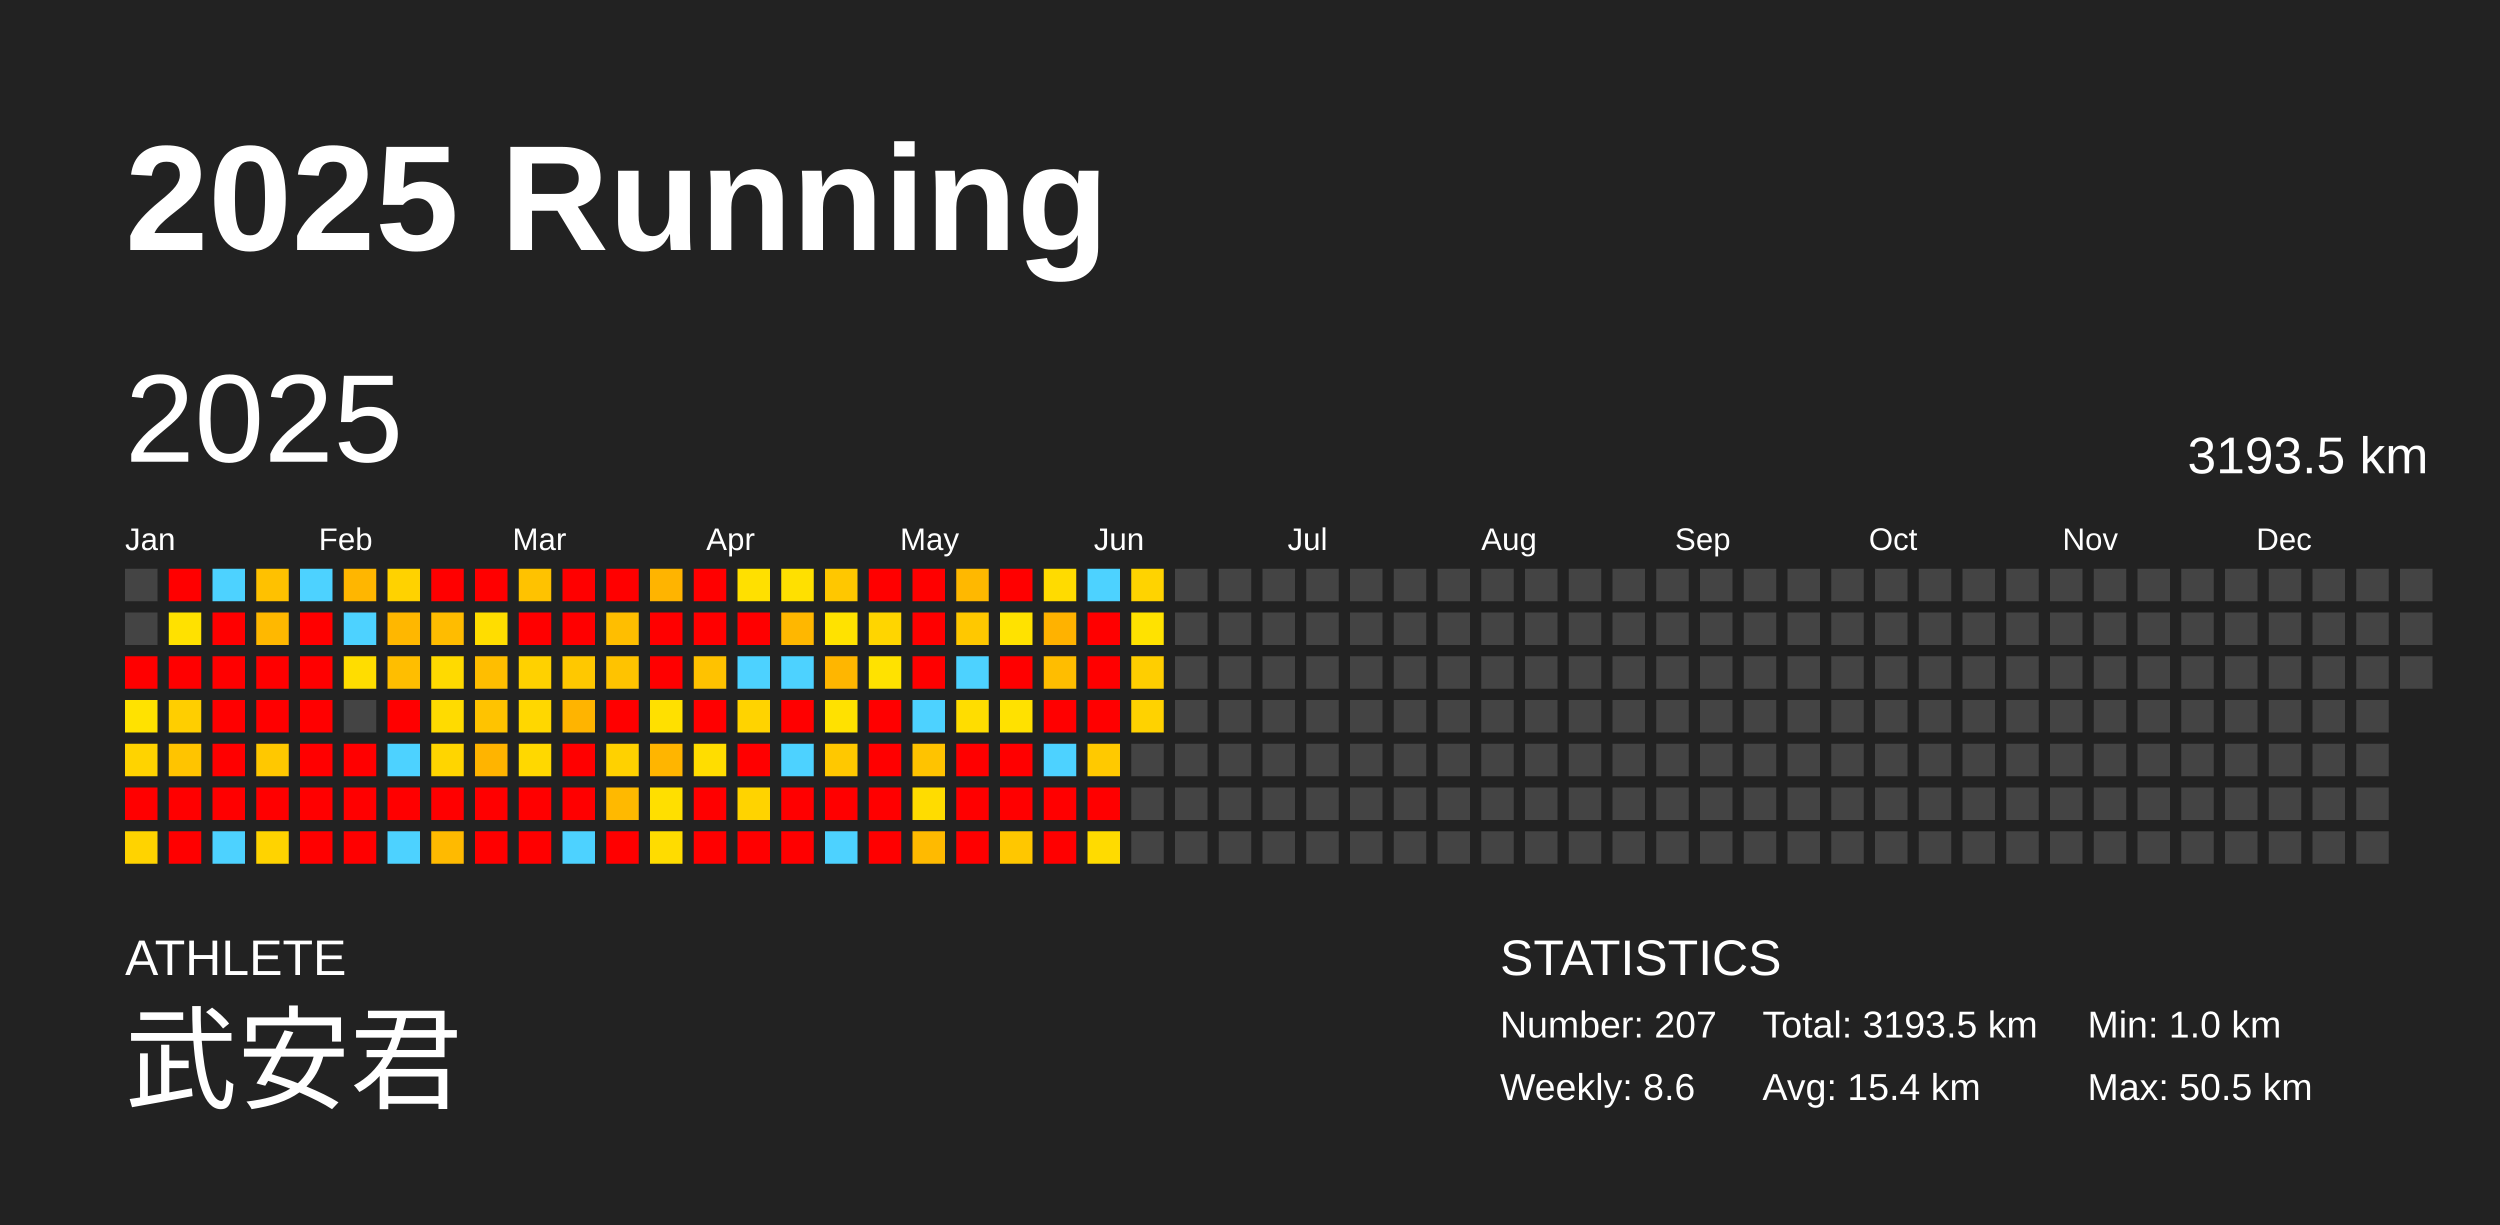
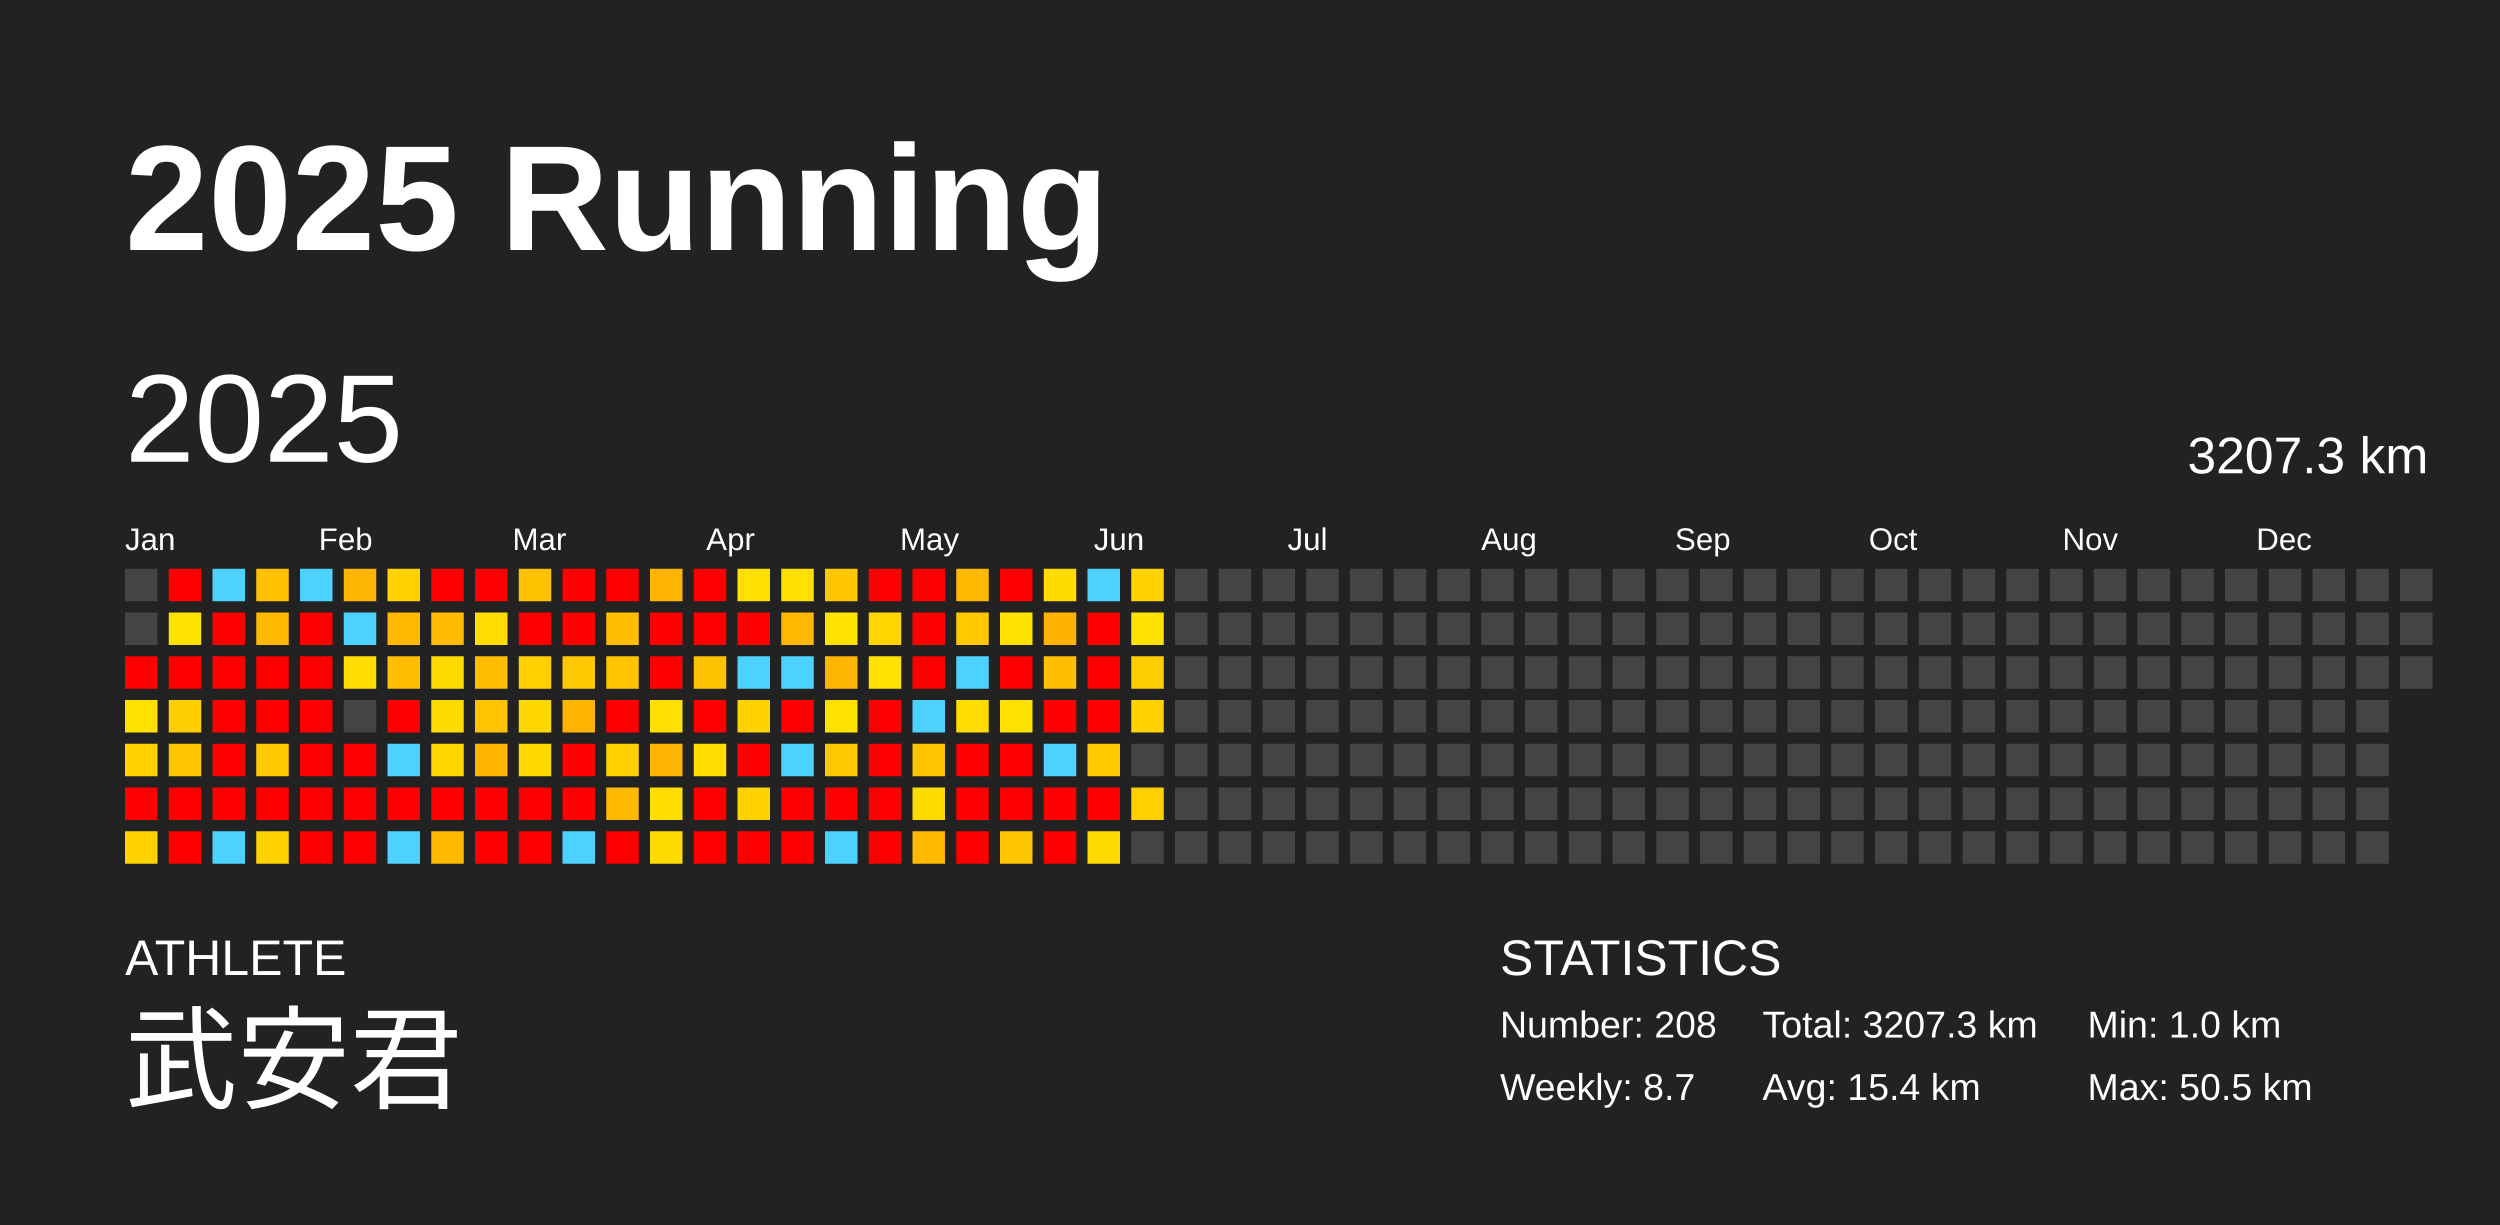
<svg xmlns="http://www.w3.org/2000/svg" baseProfile="full" height="98mm" version="1.1" viewBox="0,0,200,98" width="200mm">
  <defs />
  <rect fill="#222222" height="98" width="200" x="0" y="0" />
  <text fill="#FFFFFF" style="font-size:12px; font-family:Arial; font-weight:bold;" x="10" y="20">2025 Running</text>
  <text fill="#FFFFFF" style="font-size:4px; font-family:Arial" x="10" y="78">ATHLETE</text>
  <text fill="#FFFFFF" style="font-size:9px; font-family:Arial" x="10" y="88">武安君</text>
  <text fill="#FFFFFF" style="font-size:4px; font-family:Arial" x="120" y="78">STATISTICS</text>
-   <text fill="#FFFFFF" style="font-size:3px; font-family:Arial" x="120" y="83">Number: 207</text>
-   <text fill="#FFFFFF" style="font-size:3px; font-family:Arial" x="120" y="88">Weekly: 8.6</text>
-   <text fill="#FFFFFF" style="font-size:3px; font-family:Arial" x="141" y="83">Total: 3193.5 km</text>
+   <text fill="#FFFFFF" style="font-size:3px; font-family:Arial" x="120" y="83">Number: 208</text>
+   <text fill="#FFFFFF" style="font-size:3px; font-family:Arial" x="120" y="88">Weekly: 8.7</text>
+   <text fill="#FFFFFF" style="font-size:3px; font-family:Arial" x="141" y="83">Total: 3207.3 km</text>
  <text fill="#FFFFFF" style="font-size:3px; font-family:Arial" x="141" y="88">Avg: 15.4 km</text>
  <text fill="#FFFFFF" style="font-size:3px; font-family:Arial" x="167" y="83">Min: 1.0 km</text>
  <text fill="#FFFFFF" style="font-size:3px; font-family:Arial" x="167" y="88">Max: 50.5 km</text>
  <text dominant-baseline="hanging" fill="#FFFFFF" style="font-size:10.0px; font-family:Arial;" x="10" y="30">2025</text>
-   <text dominant-baseline="hanging" fill="#FFFFFF" style="font-size:4.125px; font-family:Arial;" x="175" y="35">3193.5 km</text>
+   <text dominant-baseline="hanging" fill="#FFFFFF" style="font-size:4.125px; font-family:Arial;" x="175" y="35">3207.3 km</text>
  <text fill="#FFFFFF" style="font-size:2.5px; font-family:Arial" x="10.0" y="44">Jan</text>
  <text fill="#FFFFFF" style="font-size:2.5px; font-family:Arial" x="25.5" y="44">Feb</text>
  <text fill="#FFFFFF" style="font-size:2.5px; font-family:Arial" x="41.0" y="44">Mar</text>
  <text fill="#FFFFFF" style="font-size:2.5px; font-family:Arial" x="56.5" y="44">Apr</text>
  <text fill="#FFFFFF" style="font-size:2.5px; font-family:Arial" x="72.0" y="44">May</text>
  <text fill="#FFFFFF" style="font-size:2.5px; font-family:Arial" x="87.5" y="44">Jun</text>
  <text fill="#FFFFFF" style="font-size:2.5px; font-family:Arial" x="103.0" y="44">Jul</text>
  <text fill="#FFFFFF" style="font-size:2.5px; font-family:Arial" x="118.5" y="44">Aug</text>
  <text fill="#FFFFFF" style="font-size:2.5px; font-family:Arial" x="134.0" y="44">Sep</text>
  <text fill="#FFFFFF" style="font-size:2.5px; font-family:Arial" x="149.5" y="44">Oct</text>
  <text fill="#FFFFFF" style="font-size:2.5px; font-family:Arial" x="165.0" y="44">Nov</text>
  <text fill="#FFFFFF" style="font-size:2.5px; font-family:Arial" x="180.5" y="44">Dec</text>
  <rect fill="#444444" height="2.6" width="2.6" x="10.0" y="45.5" />
  <rect fill="#444444" height="2.6" width="2.6" x="10.0" y="49.0" />
  <rect fill="red" height="2.6" width="2.6" x="10.0" y="52.5" />
  <rect fill="#ffe200" height="2.6" width="2.6" x="10.0" y="56.0" />
  <rect fill="#ffd300" height="2.6" width="2.6" x="10.0" y="59.5" />
  <rect fill="red" height="2.6" width="2.6" x="10.0" y="63.0" />
  <rect fill="#ffd300" height="2.6" width="2.6" x="10.0" y="66.5" />
  <rect fill="red" height="2.6" width="2.6" x="13.5" y="45.5" />
  <rect fill="#ffe100" height="2.6" width="2.6" x="13.5" y="49.0" />
  <rect fill="red" height="2.6" width="2.6" x="13.5" y="52.5" />
  <rect fill="#ffce00" height="2.6" width="2.6" x="13.5" y="56.0" />
  <rect fill="#ffc400" height="2.6" width="2.6" x="13.5" y="59.5" />
  <rect fill="red" height="2.6" width="2.6" x="13.5" y="63.0" />
  <rect fill="red" height="2.6" width="2.6" x="13.5" y="66.5" />
  <rect fill="#4dd2ff" height="2.6" width="2.6" x="17.0" y="45.5" />
  <rect fill="red" height="2.6" width="2.6" x="17.0" y="49.0" />
  <rect fill="red" height="2.6" width="2.6" x="17.0" y="52.5" />
  <rect fill="red" height="2.6" width="2.6" x="17.0" y="56.0" />
  <rect fill="red" height="2.6" width="2.6" x="17.0" y="59.5" />
  <rect fill="red" height="2.6" width="2.6" x="17.0" y="63.0" />
  <rect fill="#4dd2ff" height="2.6" width="2.6" x="17.0" y="66.5" />
  <rect fill="#ffc100" height="2.6" width="2.6" x="20.5" y="45.5" />
  <rect fill="#ffb800" height="2.6" width="2.6" x="20.5" y="49.0" />
  <rect fill="red" height="2.6" width="2.6" x="20.5" y="52.5" />
  <rect fill="red" height="2.6" width="2.6" x="20.5" y="56.0" />
  <rect fill="#ffc800" height="2.6" width="2.6" x="20.5" y="59.5" />
  <rect fill="red" height="2.6" width="2.6" x="20.5" y="63.0" />
  <rect fill="#ffd300" height="2.6" width="2.6" x="20.5" y="66.5" />
  <rect fill="#4dd2ff" height="2.6" width="2.6" x="24.0" y="45.5" />
  <rect fill="red" height="2.6" width="2.6" x="24.0" y="49.0" />
  <rect fill="red" height="2.6" width="2.6" x="24.0" y="52.5" />
  <rect fill="red" height="2.6" width="2.6" x="24.0" y="56.0" />
  <rect fill="red" height="2.6" width="2.6" x="24.0" y="59.5" />
  <rect fill="red" height="2.6" width="2.6" x="24.0" y="63.0" />
  <rect fill="red" height="2.6" width="2.6" x="24.0" y="66.5" />
  <rect fill="#ffb600" height="2.6" width="2.6" x="27.5" y="45.5" />
  <rect fill="#4dd2ff" height="2.6" width="2.6" x="27.5" y="49.0" />
  <rect fill="#ffdd00" height="2.6" width="2.6" x="27.5" y="52.5" />
  <rect fill="#444444" height="2.6" width="2.6" x="27.5" y="56.0" />
  <rect fill="red" height="2.6" width="2.6" x="27.5" y="59.5" />
  <rect fill="red" height="2.6" width="2.6" x="27.5" y="63.0" />
  <rect fill="red" height="2.6" width="2.6" x="27.5" y="66.5" />
  <rect fill="#ffd200" height="2.6" width="2.6" x="31.0" y="45.5" />
  <rect fill="#ffb700" height="2.6" width="2.6" x="31.0" y="49.0" />
  <rect fill="#ffbe00" height="2.6" width="2.6" x="31.0" y="52.5" />
  <rect fill="red" height="2.6" width="2.6" x="31.0" y="56.0" />
  <rect fill="#4dd2ff" height="2.6" width="2.6" x="31.0" y="59.5" />
  <rect fill="red" height="2.6" width="2.6" x="31.0" y="63.0" />
  <rect fill="#4dd2ff" height="2.6" width="2.6" x="31.0" y="66.5" />
  <rect fill="red" height="2.6" width="2.6" x="34.5" y="45.5" />
  <rect fill="#ffbc00" height="2.6" width="2.6" x="34.5" y="49.0" />
  <rect fill="#ffda00" height="2.6" width="2.6" x="34.5" y="52.5" />
  <rect fill="#ffdb00" height="2.6" width="2.6" x="34.5" y="56.0" />
  <rect fill="#ffd500" height="2.6" width="2.6" x="34.5" y="59.5" />
  <rect fill="red" height="2.6" width="2.6" x="34.5" y="63.0" />
  <rect fill="#ffba00" height="2.6" width="2.6" x="34.5" y="66.5" />
  <rect fill="red" height="2.6" width="2.6" x="38.0" y="45.5" />
  <rect fill="#ffdd00" height="2.6" width="2.6" x="38.0" y="49.0" />
  <rect fill="#ffbe00" height="2.6" width="2.6" x="38.0" y="52.5" />
  <rect fill="#ffc300" height="2.6" width="2.6" x="38.0" y="56.0" />
  <rect fill="#ffb400" height="2.6" width="2.6" x="38.0" y="59.5" />
  <rect fill="red" height="2.6" width="2.6" x="38.0" y="63.0" />
  <rect fill="red" height="2.6" width="2.6" x="38.0" y="66.5" />
  <rect fill="#ffc200" height="2.6" width="2.6" x="41.5" y="45.5" />
  <rect fill="red" height="2.6" width="2.6" x="41.5" y="49.0" />
  <rect fill="#ffd100" height="2.6" width="2.6" x="41.5" y="52.5" />
  <rect fill="#ffd700" height="2.6" width="2.6" x="41.5" y="56.0" />
  <rect fill="#ffd800" height="2.6" width="2.6" x="41.5" y="59.5" />
  <rect fill="red" height="2.6" width="2.6" x="41.5" y="63.0" />
  <rect fill="red" height="2.6" width="2.6" x="41.5" y="66.5" />
  <rect fill="red" height="2.6" width="2.6" x="45.0" y="45.5" />
  <rect fill="red" height="2.6" width="2.6" x="45.0" y="49.0" />
  <rect fill="#ffc800" height="2.6" width="2.6" x="45.0" y="52.5" />
  <rect fill="#ffb400" height="2.6" width="2.6" x="45.0" y="56.0" />
  <rect fill="red" height="2.6" width="2.6" x="45.0" y="59.5" />
  <rect fill="red" height="2.6" width="2.6" x="45.0" y="63.0" />
  <rect fill="#4dd2ff" height="2.6" width="2.6" x="45.0" y="66.5" />
  <rect fill="red" height="2.6" width="2.6" x="48.5" y="45.5" />
  <rect fill="#ffbe00" height="2.6" width="2.6" x="48.5" y="49.0" />
  <rect fill="#ffc300" height="2.6" width="2.6" x="48.5" y="52.5" />
  <rect fill="red" height="2.6" width="2.6" x="48.5" y="56.0" />
  <rect fill="#ffd100" height="2.6" width="2.6" x="48.5" y="59.5" />
  <rect fill="#ffb900" height="2.6" width="2.6" x="48.5" y="63.0" />
  <rect fill="red" height="2.6" width="2.6" x="48.5" y="66.5" />
  <rect fill="#ffb400" height="2.6" width="2.6" x="52.0" y="45.5" />
  <rect fill="red" height="2.6" width="2.6" x="52.0" y="49.0" />
  <rect fill="red" height="2.6" width="2.6" x="52.0" y="52.5" />
  <rect fill="#ffe000" height="2.6" width="2.6" x="52.0" y="56.0" />
  <rect fill="#ffb500" height="2.6" width="2.6" x="52.0" y="59.5" />
  <rect fill="#ffdf00" height="2.6" width="2.6" x="52.0" y="63.0" />
  <rect fill="#ffdc00" height="2.6" width="2.6" x="52.0" y="66.5" />
  <rect fill="red" height="2.6" width="2.6" x="55.5" y="45.5" />
  <rect fill="red" height="2.6" width="2.6" x="55.5" y="49.0" />
  <rect fill="#ffc200" height="2.6" width="2.6" x="55.5" y="52.5" />
  <rect fill="red" height="2.6" width="2.6" x="55.5" y="56.0" />
  <rect fill="#ffdd00" height="2.6" width="2.6" x="55.5" y="59.5" />
  <rect fill="red" height="2.6" width="2.6" x="55.5" y="63.0" />
  <rect fill="red" height="2.6" width="2.6" x="55.5" y="66.5" />
  <rect fill="#ffe000" height="2.6" width="2.6" x="59.0" y="45.5" />
  <rect fill="red" height="2.6" width="2.6" x="59.0" y="49.0" />
  <rect fill="#4dd2ff" height="2.6" width="2.6" x="59.0" y="52.5" />
  <rect fill="#ffd300" height="2.6" width="2.6" x="59.0" y="56.0" />
  <rect fill="red" height="2.6" width="2.6" x="59.0" y="59.5" />
  <rect fill="#ffd300" height="2.6" width="2.6" x="59.0" y="63.0" />
  <rect fill="red" height="2.6" width="2.6" x="59.0" y="66.5" />
  <rect fill="#ffe000" height="2.6" width="2.6" x="62.5" y="45.5" />
  <rect fill="#ffb700" height="2.6" width="2.6" x="62.5" y="49.0" />
  <rect fill="#4dd2ff" height="2.6" width="2.6" x="62.5" y="52.5" />
  <rect fill="red" height="2.6" width="2.6" x="62.5" y="56.0" />
  <rect fill="#4dd2ff" height="2.6" width="2.6" x="62.5" y="59.5" />
  <rect fill="red" height="2.6" width="2.6" x="62.5" y="63.0" />
  <rect fill="red" height="2.6" width="2.6" x="62.5" y="66.5" />
  <rect fill="#ffc700" height="2.6" width="2.6" x="66.0" y="45.5" />
  <rect fill="#ffe200" height="2.6" width="2.6" x="66.0" y="49.0" />
  <rect fill="#ffb600" height="2.6" width="2.6" x="66.0" y="52.5" />
  <rect fill="#ffe100" height="2.6" width="2.6" x="66.0" y="56.0" />
  <rect fill="#ffc800" height="2.6" width="2.6" x="66.0" y="59.5" />
  <rect fill="red" height="2.6" width="2.6" x="66.0" y="63.0" />
  <rect fill="#4dd2ff" height="2.6" width="2.6" x="66.0" y="66.5" />
  <rect fill="red" height="2.6" width="2.6" x="69.5" y="45.5" />
  <rect fill="#ffd500" height="2.6" width="2.6" x="69.5" y="49.0" />
  <rect fill="#ffe200" height="2.6" width="2.6" x="69.5" y="52.5" />
  <rect fill="red" height="2.6" width="2.6" x="69.5" y="56.0" />
  <rect fill="red" height="2.6" width="2.6" x="69.5" y="59.5" />
  <rect fill="red" height="2.6" width="2.6" x="69.5" y="63.0" />
  <rect fill="red" height="2.6" width="2.6" x="69.5" y="66.5" />
  <rect fill="red" height="2.6" width="2.6" x="73.0" y="45.5" />
  <rect fill="red" height="2.6" width="2.6" x="73.0" y="49.0" />
  <rect fill="red" height="2.6" width="2.6" x="73.0" y="52.5" />
  <rect fill="#4dd2ff" height="2.6" width="2.6" x="73.0" y="56.0" />
  <rect fill="#ffc300" height="2.6" width="2.6" x="73.0" y="59.5" />
  <rect fill="#ffdc00" height="2.6" width="2.6" x="73.0" y="63.0" />
  <rect fill="#ffba00" height="2.6" width="2.6" x="73.0" y="66.5" />
  <rect fill="#ffb800" height="2.6" width="2.6" x="76.5" y="45.5" />
  <rect fill="#ffc800" height="2.6" width="2.6" x="76.5" y="49.0" />
  <rect fill="#4dd2ff" height="2.6" width="2.6" x="76.5" y="52.5" />
  <rect fill="#ffdd00" height="2.6" width="2.6" x="76.5" y="56.0" />
  <rect fill="red" height="2.6" width="2.6" x="76.5" y="59.5" />
  <rect fill="red" height="2.6" width="2.6" x="76.5" y="63.0" />
  <rect fill="red" height="2.6" width="2.6" x="76.5" y="66.5" />
  <rect fill="red" height="2.6" width="2.6" x="80.0" y="45.5" />
  <rect fill="#ffe200" height="2.6" width="2.6" x="80.0" y="49.0" />
  <rect fill="red" height="2.6" width="2.6" x="80.0" y="52.5" />
  <rect fill="#ffe100" height="2.6" width="2.6" x="80.0" y="56.0" />
  <rect fill="red" height="2.6" width="2.6" x="80.0" y="59.5" />
  <rect fill="red" height="2.6" width="2.6" x="80.0" y="63.0" />
  <rect fill="#ffc700" height="2.6" width="2.6" x="80.0" y="66.5" />
  <rect fill="#ffdb00" height="2.6" width="2.6" x="83.5" y="45.5" />
  <rect fill="#ffb200" height="2.6" width="2.6" x="83.5" y="49.0" />
  <rect fill="#ffbd00" height="2.6" width="2.6" x="83.5" y="52.5" />
  <rect fill="red" height="2.6" width="2.6" x="83.5" y="56.0" />
  <rect fill="#4dd2ff" height="2.6" width="2.6" x="83.5" y="59.5" />
  <rect fill="red" height="2.6" width="2.6" x="83.5" y="63.0" />
  <rect fill="red" height="2.6" width="2.6" x="83.5" y="66.5" />
  <rect fill="#4dd2ff" height="2.6" width="2.6" x="87.0" y="45.5" />
  <rect fill="red" height="2.6" width="2.6" x="87.0" y="49.0" />
  <rect fill="red" height="2.6" width="2.6" x="87.0" y="52.5" />
  <rect fill="red" height="2.6" width="2.6" x="87.0" y="56.0" />
  <rect fill="#ffc900" height="2.6" width="2.6" x="87.0" y="59.5" />
  <rect fill="red" height="2.6" width="2.6" x="87.0" y="63.0" />
  <rect fill="#ffdb00" height="2.6" width="2.6" x="87.0" y="66.5" />
  <rect fill="#ffd300" height="2.6" width="2.6" x="90.5" y="45.5" />
  <rect fill="#ffe200" height="2.6" width="2.6" x="90.5" y="49.0" />
  <rect fill="#ffce00" height="2.6" width="2.6" x="90.5" y="52.5" />
  <rect fill="#ffd200" height="2.6" width="2.6" x="90.5" y="56.0" />
  <rect fill="#444444" height="2.6" width="2.6" x="90.5" y="59.5" />
-   <rect fill="#444444" height="2.6" width="2.6" x="90.5" y="63.0" />
+   <rect fill="#ffcf00" height="2.6" width="2.6" x="90.5" y="63.0" />
  <rect fill="#444444" height="2.6" width="2.6" x="90.5" y="66.5" />
  <rect fill="#444444" height="2.6" width="2.6" x="94.0" y="45.5" />
  <rect fill="#444444" height="2.6" width="2.6" x="94.0" y="49.0" />
  <rect fill="#444444" height="2.6" width="2.6" x="94.0" y="52.5" />
  <rect fill="#444444" height="2.6" width="2.6" x="94.0" y="56.0" />
  <rect fill="#444444" height="2.6" width="2.6" x="94.0" y="59.5" />
  <rect fill="#444444" height="2.6" width="2.6" x="94.0" y="63.0" />
  <rect fill="#444444" height="2.6" width="2.6" x="94.0" y="66.5" />
  <rect fill="#444444" height="2.6" width="2.6" x="97.5" y="45.5" />
  <rect fill="#444444" height="2.6" width="2.6" x="97.5" y="49.0" />
  <rect fill="#444444" height="2.6" width="2.6" x="97.5" y="52.5" />
  <rect fill="#444444" height="2.6" width="2.6" x="97.5" y="56.0" />
  <rect fill="#444444" height="2.6" width="2.6" x="97.5" y="59.5" />
  <rect fill="#444444" height="2.6" width="2.6" x="97.5" y="63.0" />
  <rect fill="#444444" height="2.6" width="2.6" x="97.5" y="66.5" />
  <rect fill="#444444" height="2.6" width="2.6" x="101.0" y="45.5" />
  <rect fill="#444444" height="2.6" width="2.6" x="101.0" y="49.0" />
  <rect fill="#444444" height="2.6" width="2.6" x="101.0" y="52.5" />
  <rect fill="#444444" height="2.6" width="2.6" x="101.0" y="56.0" />
  <rect fill="#444444" height="2.6" width="2.6" x="101.0" y="59.5" />
  <rect fill="#444444" height="2.6" width="2.6" x="101.0" y="63.0" />
  <rect fill="#444444" height="2.6" width="2.6" x="101.0" y="66.5" />
  <rect fill="#444444" height="2.6" width="2.6" x="104.5" y="45.5" />
  <rect fill="#444444" height="2.6" width="2.6" x="104.5" y="49.0" />
  <rect fill="#444444" height="2.6" width="2.6" x="104.5" y="52.5" />
  <rect fill="#444444" height="2.6" width="2.6" x="104.5" y="56.0" />
  <rect fill="#444444" height="2.6" width="2.6" x="104.5" y="59.5" />
  <rect fill="#444444" height="2.6" width="2.6" x="104.5" y="63.0" />
  <rect fill="#444444" height="2.6" width="2.6" x="104.5" y="66.5" />
  <rect fill="#444444" height="2.6" width="2.6" x="108.0" y="45.5" />
  <rect fill="#444444" height="2.6" width="2.6" x="108.0" y="49.0" />
  <rect fill="#444444" height="2.6" width="2.6" x="108.0" y="52.5" />
  <rect fill="#444444" height="2.6" width="2.6" x="108.0" y="56.0" />
  <rect fill="#444444" height="2.6" width="2.6" x="108.0" y="59.5" />
  <rect fill="#444444" height="2.6" width="2.6" x="108.0" y="63.0" />
  <rect fill="#444444" height="2.6" width="2.6" x="108.0" y="66.5" />
  <rect fill="#444444" height="2.6" width="2.6" x="111.5" y="45.5" />
  <rect fill="#444444" height="2.6" width="2.6" x="111.5" y="49.0" />
  <rect fill="#444444" height="2.6" width="2.6" x="111.5" y="52.5" />
  <rect fill="#444444" height="2.6" width="2.6" x="111.5" y="56.0" />
  <rect fill="#444444" height="2.6" width="2.6" x="111.5" y="59.5" />
  <rect fill="#444444" height="2.6" width="2.6" x="111.5" y="63.0" />
  <rect fill="#444444" height="2.6" width="2.6" x="111.5" y="66.5" />
  <rect fill="#444444" height="2.6" width="2.6" x="115.0" y="45.5" />
  <rect fill="#444444" height="2.6" width="2.6" x="115.0" y="49.0" />
  <rect fill="#444444" height="2.6" width="2.6" x="115.0" y="52.5" />
  <rect fill="#444444" height="2.6" width="2.6" x="115.0" y="56.0" />
  <rect fill="#444444" height="2.6" width="2.6" x="115.0" y="59.5" />
  <rect fill="#444444" height="2.6" width="2.6" x="115.0" y="63.0" />
  <rect fill="#444444" height="2.6" width="2.6" x="115.0" y="66.5" />
  <rect fill="#444444" height="2.6" width="2.6" x="118.5" y="45.5" />
  <rect fill="#444444" height="2.6" width="2.6" x="118.5" y="49.0" />
  <rect fill="#444444" height="2.6" width="2.6" x="118.5" y="52.5" />
  <rect fill="#444444" height="2.6" width="2.6" x="118.5" y="56.0" />
  <rect fill="#444444" height="2.6" width="2.6" x="118.5" y="59.5" />
  <rect fill="#444444" height="2.6" width="2.6" x="118.5" y="63.0" />
  <rect fill="#444444" height="2.6" width="2.6" x="118.5" y="66.5" />
  <rect fill="#444444" height="2.6" width="2.6" x="122.0" y="45.5" />
  <rect fill="#444444" height="2.6" width="2.6" x="122.0" y="49.0" />
  <rect fill="#444444" height="2.6" width="2.6" x="122.0" y="52.5" />
  <rect fill="#444444" height="2.6" width="2.6" x="122.0" y="56.0" />
  <rect fill="#444444" height="2.6" width="2.6" x="122.0" y="59.5" />
  <rect fill="#444444" height="2.6" width="2.6" x="122.0" y="63.0" />
  <rect fill="#444444" height="2.6" width="2.6" x="122.0" y="66.5" />
  <rect fill="#444444" height="2.6" width="2.6" x="125.5" y="45.5" />
  <rect fill="#444444" height="2.6" width="2.6" x="125.5" y="49.0" />
  <rect fill="#444444" height="2.6" width="2.6" x="125.5" y="52.5" />
  <rect fill="#444444" height="2.6" width="2.6" x="125.5" y="56.0" />
  <rect fill="#444444" height="2.6" width="2.6" x="125.5" y="59.5" />
  <rect fill="#444444" height="2.6" width="2.6" x="125.5" y="63.0" />
  <rect fill="#444444" height="2.6" width="2.6" x="125.5" y="66.5" />
  <rect fill="#444444" height="2.6" width="2.6" x="129.0" y="45.5" />
  <rect fill="#444444" height="2.6" width="2.6" x="129.0" y="49.0" />
  <rect fill="#444444" height="2.6" width="2.6" x="129.0" y="52.5" />
  <rect fill="#444444" height="2.6" width="2.6" x="129.0" y="56.0" />
  <rect fill="#444444" height="2.6" width="2.6" x="129.0" y="59.5" />
  <rect fill="#444444" height="2.6" width="2.6" x="129.0" y="63.0" />
  <rect fill="#444444" height="2.6" width="2.6" x="129.0" y="66.5" />
  <rect fill="#444444" height="2.6" width="2.6" x="132.5" y="45.5" />
  <rect fill="#444444" height="2.6" width="2.6" x="132.5" y="49.0" />
  <rect fill="#444444" height="2.6" width="2.6" x="132.5" y="52.5" />
  <rect fill="#444444" height="2.6" width="2.6" x="132.5" y="56.0" />
  <rect fill="#444444" height="2.6" width="2.6" x="132.5" y="59.5" />
  <rect fill="#444444" height="2.6" width="2.6" x="132.5" y="63.0" />
  <rect fill="#444444" height="2.6" width="2.6" x="132.5" y="66.5" />
  <rect fill="#444444" height="2.6" width="2.6" x="136.0" y="45.5" />
  <rect fill="#444444" height="2.6" width="2.6" x="136.0" y="49.0" />
  <rect fill="#444444" height="2.6" width="2.6" x="136.0" y="52.5" />
  <rect fill="#444444" height="2.6" width="2.6" x="136.0" y="56.0" />
  <rect fill="#444444" height="2.6" width="2.6" x="136.0" y="59.5" />
  <rect fill="#444444" height="2.6" width="2.6" x="136.0" y="63.0" />
  <rect fill="#444444" height="2.6" width="2.6" x="136.0" y="66.5" />
  <rect fill="#444444" height="2.6" width="2.6" x="139.5" y="45.5" />
  <rect fill="#444444" height="2.6" width="2.6" x="139.5" y="49.0" />
  <rect fill="#444444" height="2.6" width="2.6" x="139.5" y="52.5" />
  <rect fill="#444444" height="2.6" width="2.6" x="139.5" y="56.0" />
  <rect fill="#444444" height="2.6" width="2.6" x="139.5" y="59.5" />
  <rect fill="#444444" height="2.6" width="2.6" x="139.5" y="63.0" />
  <rect fill="#444444" height="2.6" width="2.6" x="139.5" y="66.5" />
  <rect fill="#444444" height="2.6" width="2.6" x="143.0" y="45.5" />
  <rect fill="#444444" height="2.6" width="2.6" x="143.0" y="49.0" />
  <rect fill="#444444" height="2.6" width="2.6" x="143.0" y="52.5" />
  <rect fill="#444444" height="2.6" width="2.6" x="143.0" y="56.0" />
  <rect fill="#444444" height="2.6" width="2.6" x="143.0" y="59.5" />
  <rect fill="#444444" height="2.6" width="2.6" x="143.0" y="63.0" />
  <rect fill="#444444" height="2.6" width="2.6" x="143.0" y="66.5" />
  <rect fill="#444444" height="2.6" width="2.6" x="146.5" y="45.5" />
  <rect fill="#444444" height="2.6" width="2.6" x="146.5" y="49.0" />
  <rect fill="#444444" height="2.6" width="2.6" x="146.5" y="52.5" />
  <rect fill="#444444" height="2.6" width="2.6" x="146.5" y="56.0" />
  <rect fill="#444444" height="2.6" width="2.6" x="146.5" y="59.5" />
  <rect fill="#444444" height="2.6" width="2.6" x="146.5" y="63.0" />
  <rect fill="#444444" height="2.6" width="2.6" x="146.5" y="66.5" />
  <rect fill="#444444" height="2.6" width="2.6" x="150.0" y="45.5" />
  <rect fill="#444444" height="2.6" width="2.6" x="150.0" y="49.0" />
  <rect fill="#444444" height="2.6" width="2.6" x="150.0" y="52.5" />
  <rect fill="#444444" height="2.6" width="2.6" x="150.0" y="56.0" />
  <rect fill="#444444" height="2.6" width="2.6" x="150.0" y="59.5" />
  <rect fill="#444444" height="2.6" width="2.6" x="150.0" y="63.0" />
  <rect fill="#444444" height="2.6" width="2.6" x="150.0" y="66.5" />
  <rect fill="#444444" height="2.6" width="2.6" x="153.5" y="45.5" />
  <rect fill="#444444" height="2.6" width="2.6" x="153.5" y="49.0" />
  <rect fill="#444444" height="2.6" width="2.6" x="153.5" y="52.5" />
  <rect fill="#444444" height="2.6" width="2.6" x="153.5" y="56.0" />
  <rect fill="#444444" height="2.6" width="2.6" x="153.5" y="59.5" />
  <rect fill="#444444" height="2.6" width="2.6" x="153.5" y="63.0" />
  <rect fill="#444444" height="2.6" width="2.6" x="153.5" y="66.5" />
  <rect fill="#444444" height="2.6" width="2.6" x="157.0" y="45.5" />
  <rect fill="#444444" height="2.6" width="2.6" x="157.0" y="49.0" />
  <rect fill="#444444" height="2.6" width="2.6" x="157.0" y="52.5" />
  <rect fill="#444444" height="2.6" width="2.6" x="157.0" y="56.0" />
  <rect fill="#444444" height="2.6" width="2.6" x="157.0" y="59.5" />
  <rect fill="#444444" height="2.6" width="2.6" x="157.0" y="63.0" />
  <rect fill="#444444" height="2.6" width="2.6" x="157.0" y="66.5" />
  <rect fill="#444444" height="2.6" width="2.6" x="160.5" y="45.5" />
  <rect fill="#444444" height="2.6" width="2.6" x="160.5" y="49.0" />
  <rect fill="#444444" height="2.6" width="2.6" x="160.5" y="52.5" />
  <rect fill="#444444" height="2.6" width="2.6" x="160.5" y="56.0" />
  <rect fill="#444444" height="2.6" width="2.6" x="160.5" y="59.5" />
  <rect fill="#444444" height="2.6" width="2.6" x="160.5" y="63.0" />
  <rect fill="#444444" height="2.6" width="2.6" x="160.5" y="66.5" />
  <rect fill="#444444" height="2.6" width="2.6" x="164.0" y="45.5" />
  <rect fill="#444444" height="2.6" width="2.6" x="164.0" y="49.0" />
  <rect fill="#444444" height="2.6" width="2.6" x="164.0" y="52.5" />
  <rect fill="#444444" height="2.6" width="2.6" x="164.0" y="56.0" />
  <rect fill="#444444" height="2.6" width="2.6" x="164.0" y="59.5" />
  <rect fill="#444444" height="2.6" width="2.6" x="164.0" y="63.0" />
  <rect fill="#444444" height="2.6" width="2.6" x="164.0" y="66.5" />
  <rect fill="#444444" height="2.6" width="2.6" x="167.5" y="45.5" />
  <rect fill="#444444" height="2.6" width="2.6" x="167.5" y="49.0" />
  <rect fill="#444444" height="2.6" width="2.6" x="167.5" y="52.5" />
  <rect fill="#444444" height="2.6" width="2.6" x="167.5" y="56.0" />
  <rect fill="#444444" height="2.6" width="2.6" x="167.5" y="59.5" />
  <rect fill="#444444" height="2.6" width="2.6" x="167.5" y="63.0" />
  <rect fill="#444444" height="2.6" width="2.6" x="167.5" y="66.5" />
  <rect fill="#444444" height="2.6" width="2.6" x="171.0" y="45.5" />
  <rect fill="#444444" height="2.6" width="2.6" x="171.0" y="49.0" />
  <rect fill="#444444" height="2.6" width="2.6" x="171.0" y="52.5" />
  <rect fill="#444444" height="2.6" width="2.6" x="171.0" y="56.0" />
  <rect fill="#444444" height="2.6" width="2.6" x="171.0" y="59.5" />
  <rect fill="#444444" height="2.6" width="2.6" x="171.0" y="63.0" />
  <rect fill="#444444" height="2.6" width="2.6" x="171.0" y="66.5" />
  <rect fill="#444444" height="2.6" width="2.6" x="174.5" y="45.5" />
  <rect fill="#444444" height="2.6" width="2.6" x="174.5" y="49.0" />
  <rect fill="#444444" height="2.6" width="2.6" x="174.5" y="52.5" />
  <rect fill="#444444" height="2.6" width="2.6" x="174.5" y="56.0" />
  <rect fill="#444444" height="2.6" width="2.6" x="174.5" y="59.5" />
  <rect fill="#444444" height="2.6" width="2.6" x="174.5" y="63.0" />
  <rect fill="#444444" height="2.6" width="2.6" x="174.5" y="66.5" />
  <rect fill="#444444" height="2.6" width="2.6" x="178.0" y="45.5" />
  <rect fill="#444444" height="2.6" width="2.6" x="178.0" y="49.0" />
  <rect fill="#444444" height="2.6" width="2.6" x="178.0" y="52.5" />
  <rect fill="#444444" height="2.6" width="2.6" x="178.0" y="56.0" />
  <rect fill="#444444" height="2.6" width="2.6" x="178.0" y="59.5" />
  <rect fill="#444444" height="2.6" width="2.6" x="178.0" y="63.0" />
  <rect fill="#444444" height="2.6" width="2.6" x="178.0" y="66.5" />
  <rect fill="#444444" height="2.6" width="2.6" x="181.5" y="45.5" />
  <rect fill="#444444" height="2.6" width="2.6" x="181.5" y="49.0" />
  <rect fill="#444444" height="2.6" width="2.6" x="181.5" y="52.5" />
  <rect fill="#444444" height="2.6" width="2.6" x="181.5" y="56.0" />
  <rect fill="#444444" height="2.6" width="2.6" x="181.5" y="59.5" />
  <rect fill="#444444" height="2.6" width="2.6" x="181.5" y="63.0" />
  <rect fill="#444444" height="2.6" width="2.6" x="181.5" y="66.5" />
  <rect fill="#444444" height="2.6" width="2.6" x="185.0" y="45.5" />
  <rect fill="#444444" height="2.6" width="2.6" x="185.0" y="49.0" />
  <rect fill="#444444" height="2.6" width="2.6" x="185.0" y="52.5" />
  <rect fill="#444444" height="2.6" width="2.6" x="185.0" y="56.0" />
  <rect fill="#444444" height="2.6" width="2.6" x="185.0" y="59.5" />
  <rect fill="#444444" height="2.6" width="2.6" x="185.0" y="63.0" />
  <rect fill="#444444" height="2.6" width="2.6" x="185.0" y="66.5" />
  <rect fill="#444444" height="2.6" width="2.6" x="188.5" y="45.5" />
  <rect fill="#444444" height="2.6" width="2.6" x="188.5" y="49.0" />
  <rect fill="#444444" height="2.6" width="2.6" x="188.5" y="52.5" />
  <rect fill="#444444" height="2.6" width="2.6" x="188.5" y="56.0" />
  <rect fill="#444444" height="2.6" width="2.6" x="188.5" y="59.5" />
  <rect fill="#444444" height="2.6" width="2.6" x="188.5" y="63.0" />
  <rect fill="#444444" height="2.6" width="2.6" x="188.5" y="66.5" />
  <rect fill="#444444" height="2.6" width="2.6" x="192.0" y="45.5" />
  <rect fill="#444444" height="2.6" width="2.6" x="192.0" y="49.0" />
  <rect fill="#444444" height="2.6" width="2.6" x="192.0" y="52.5" />
</svg>
